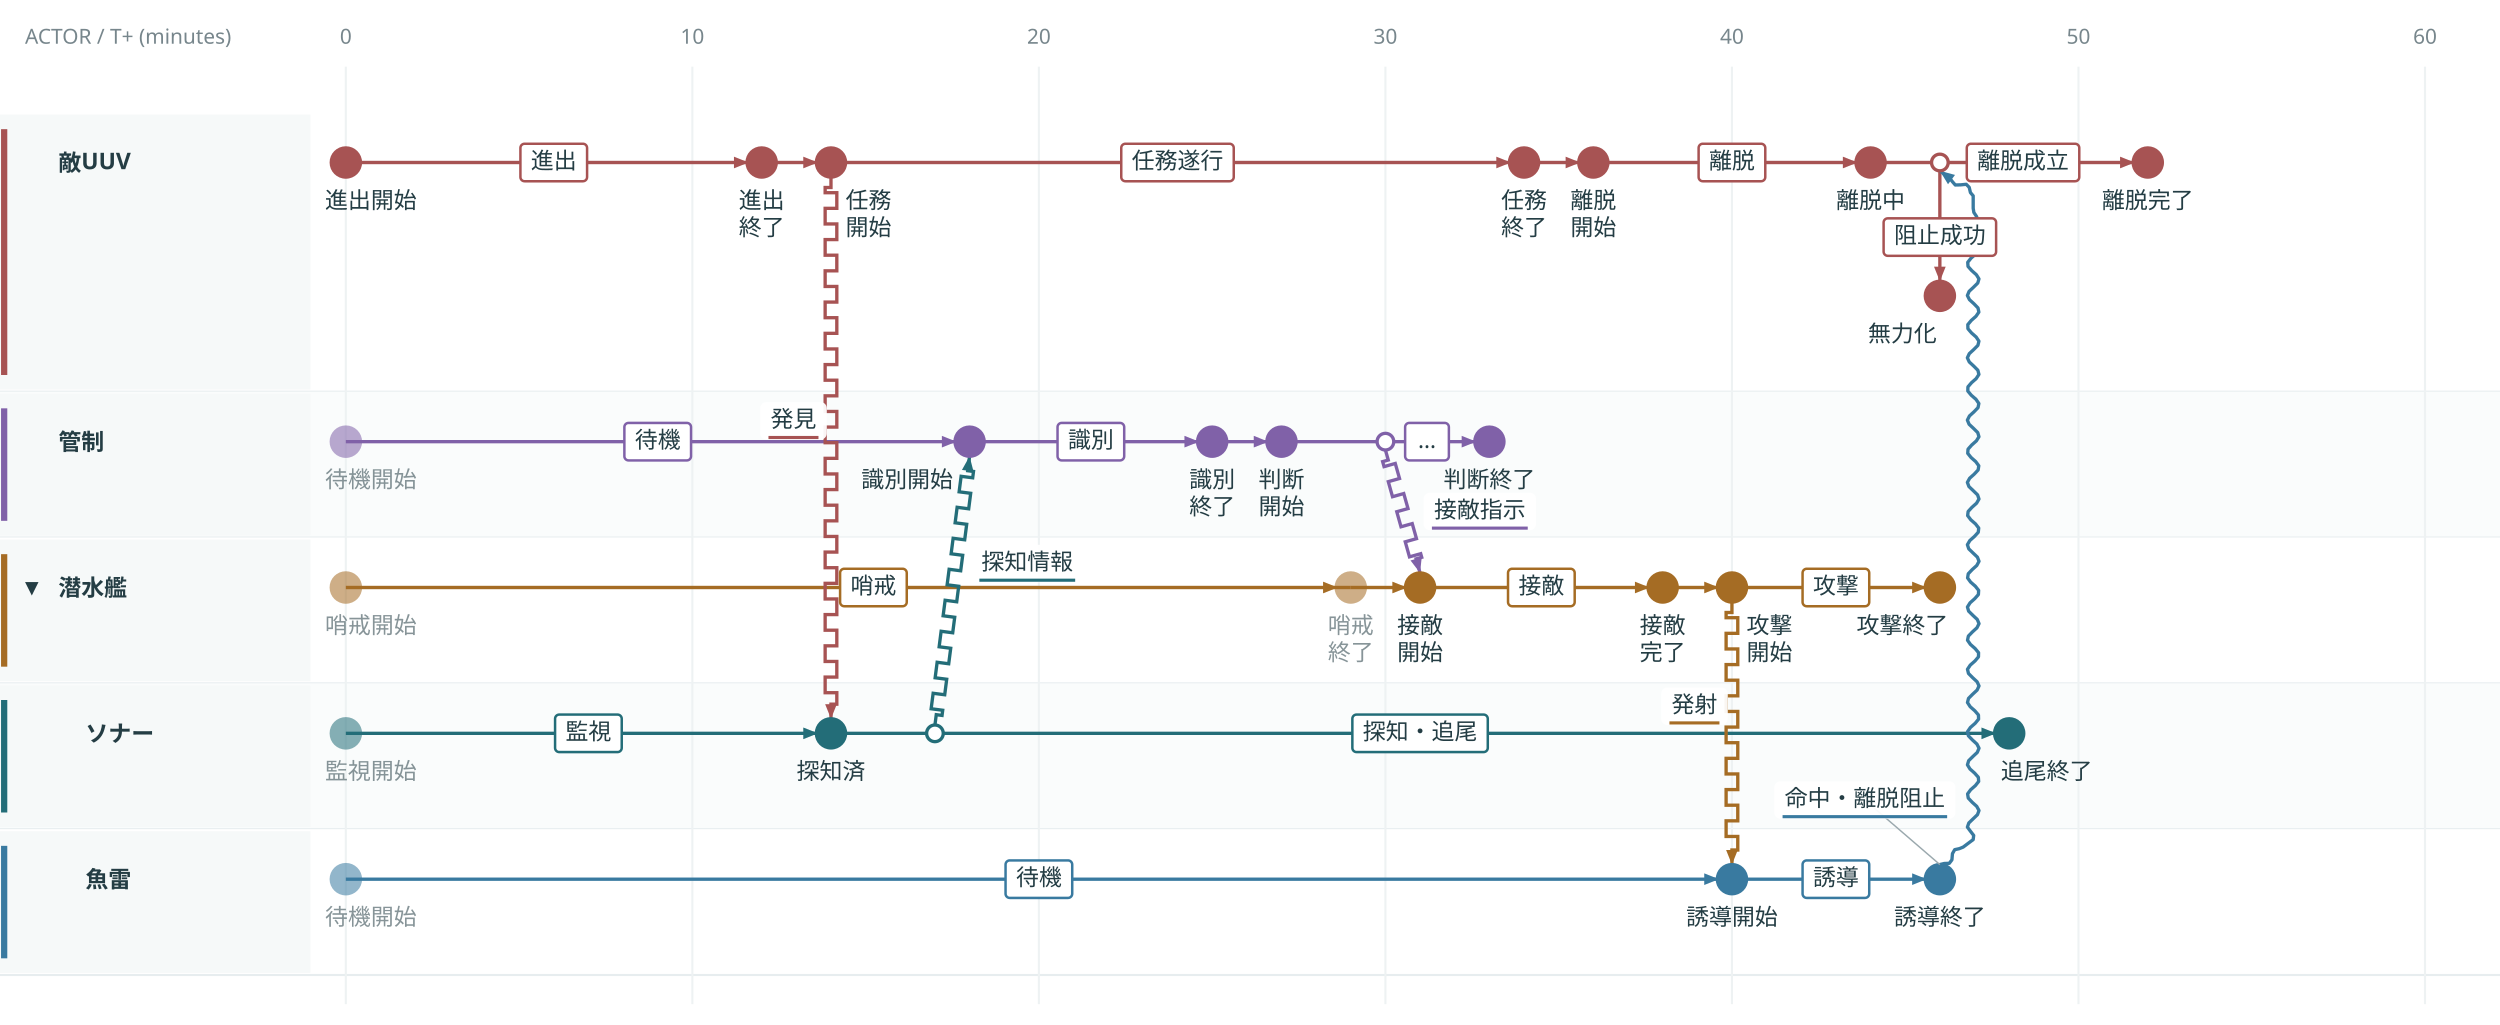
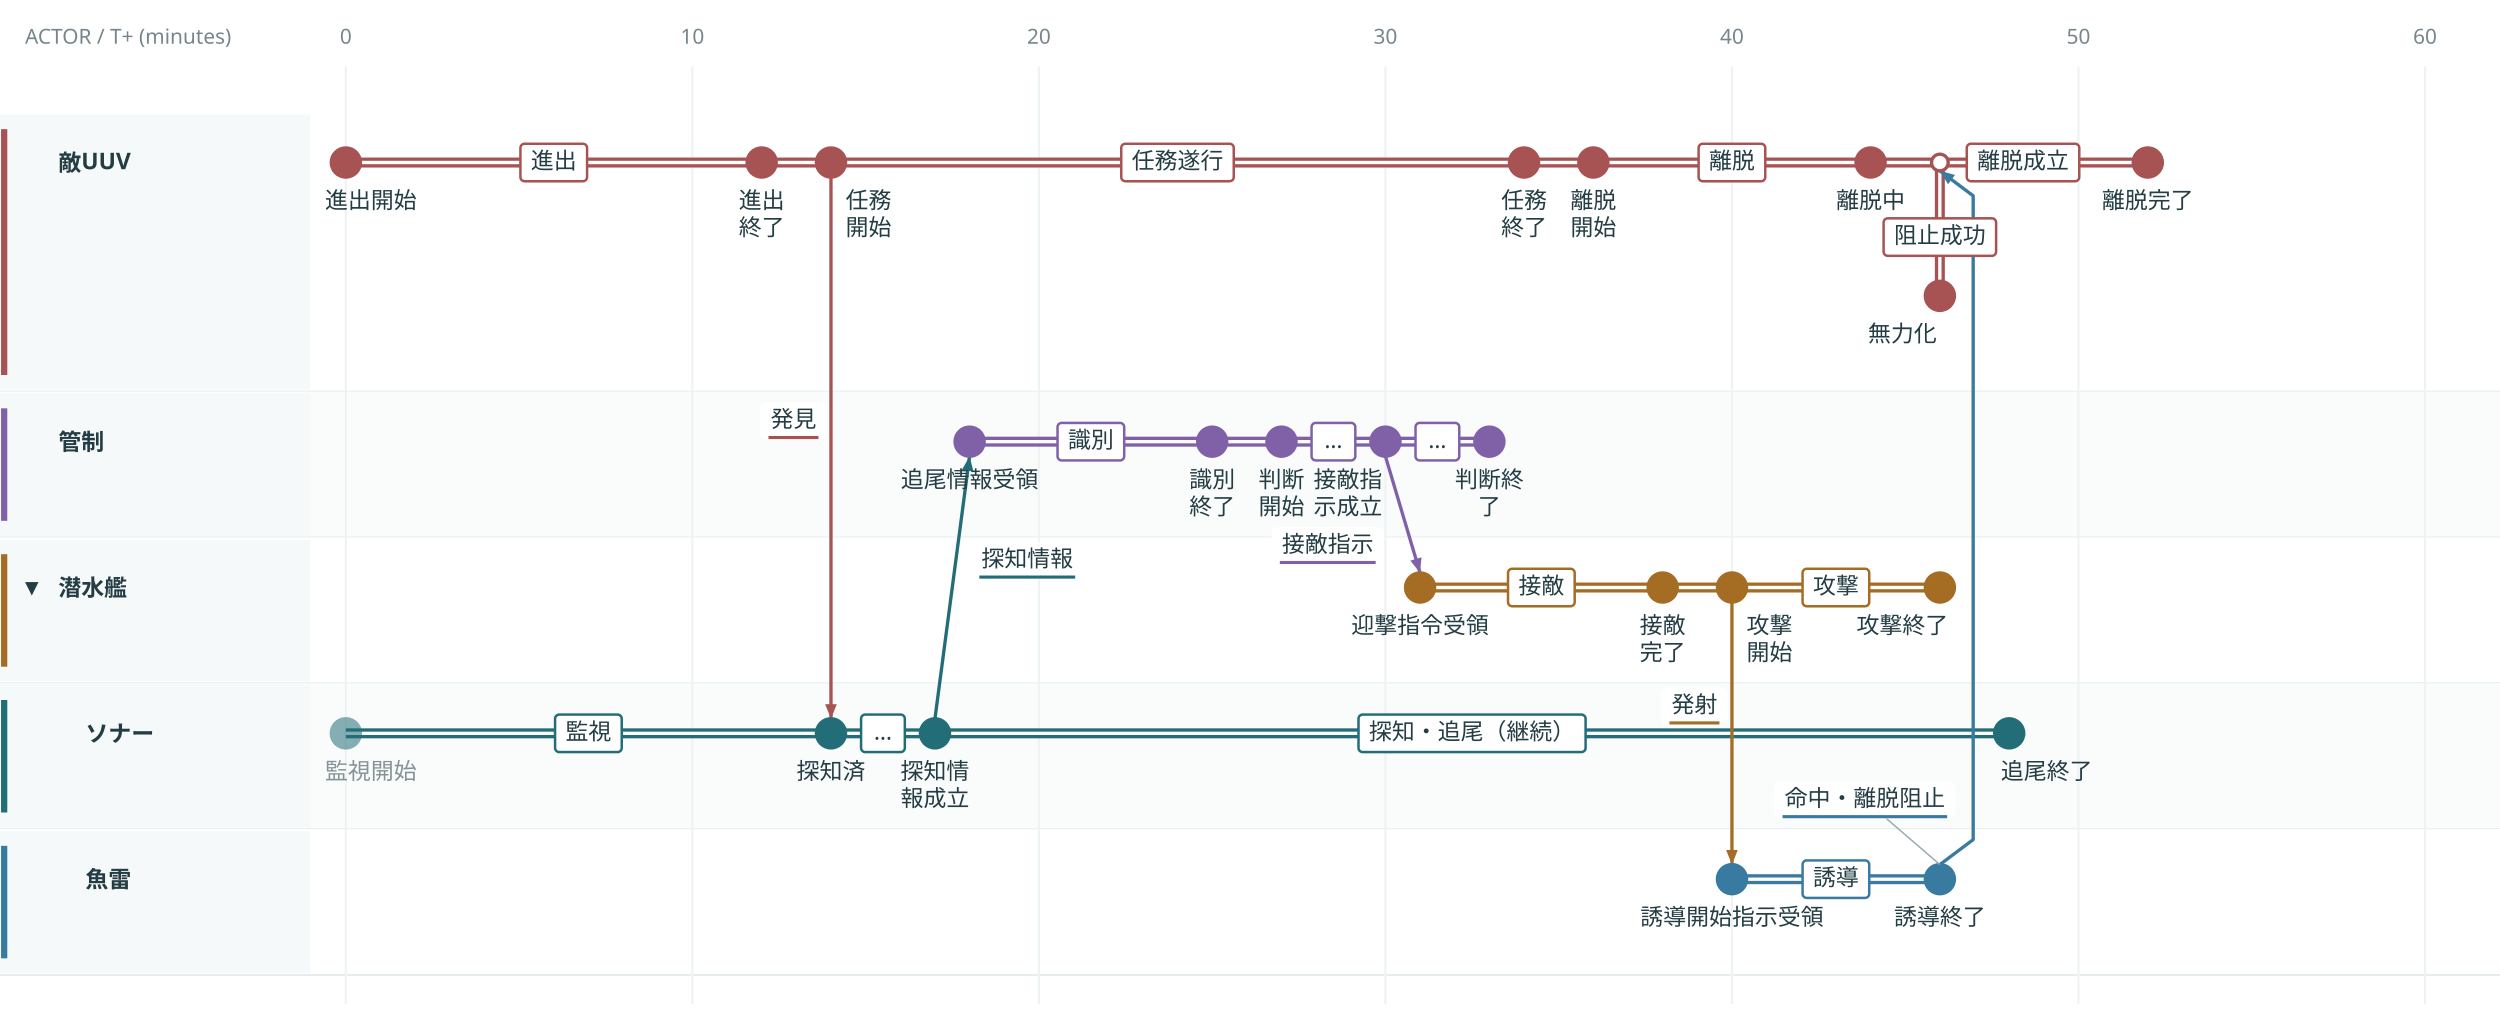
<svg xmlns="http://www.w3.org/2000/svg" width="1200" height="492" viewBox="0 0 1200 492" role="img" aria-label="潜水艦グループ — ソナー・魚雷による任務阻止" font-family="Segoe UI, Noto Sans JP, sans-serif" font-size="11" fill="#243d44" data-view="mission">
  <defs>
    <marker id="arrow" viewBox="0 0 10 10" refX="10" refY="5" markerWidth="7" markerHeight="7" orient="auto-start-reverse" markerUnits="userSpaceOnUse">
      <path d="M0,1 L10,5 L0,9 Z" fill="context-stroke" />
    </marker>
    <marker id="state-arrow" viewBox="0 0 10 10" refX="19" refY="5" markerWidth="7" markerHeight="7" orient="auto-start-reverse" markerUnits="userSpaceOnUse">
      <path d="M0,1 L10,5 L0,9 Z" fill="context-stroke" />
    </marker>
    <clipPath id="time-clip">
      <rect x="152" y="32" width="1048" height="492" />
    </clipPath>
  </defs>
  <rect width="100%" height="100%" fill="white" />
  <rect x="0" y="54" width="1200" height="134" fill="#ffffff" />
  <path d="M0,188 H1200" stroke="#e7edef" />
  <rect x="0" y="188" width="1200" height="70" fill="#fafcfc" />
  <path d="M0,258 H1200" stroke="#e7edef" />
  <rect x="0" y="258" width="1200" height="70" fill="#ffffff" />
  <path d="M0,328 H1200" stroke="#e7edef" />
  <rect x="0" y="328" width="1200" height="70" fill="#fafcfc" />
  <path d="M0,398 H1200" stroke="#e7edef" />
  <rect x="0" y="398" width="1200" height="70" fill="#ffffff" />
  <path d="M0,468 H1200" stroke="#e7edef" />
  <path d="M166,32 V482" stroke="#eef2f3" />
  <text x="166" y="21" text-anchor="middle" font-size="10" fill="#77868c">0</text>
  <path d="M332.333,32 V482" stroke="#eef2f3" />
  <text x="332.333" y="21" text-anchor="middle" font-size="10" fill="#77868c">10</text>
  <path d="M498.667,32 V482" stroke="#eef2f3" />
  <text x="498.667" y="21" text-anchor="middle" font-size="10" fill="#77868c">20</text>
  <path d="M665,32 V482" stroke="#eef2f3" />
  <text x="665" y="21" text-anchor="middle" font-size="10" fill="#77868c">30</text>
  <path d="M831.333,32 V482" stroke="#eef2f3" />
  <text x="831.333" y="21" text-anchor="middle" font-size="10" fill="#77868c">40</text>
  <path d="M997.667,32 V482" stroke="#eef2f3" />
  <text x="997.667" y="21" text-anchor="middle" font-size="10" fill="#77868c">50</text>
  <path d="M1164,32 V482" stroke="#eef2f3" />
  <text x="1164" y="21" text-anchor="middle" font-size="10" fill="#77868c">60</text>
  <text x="12" y="21" font-size="10" fill="#77868c">ACTOR / T+ (minutes)</text>
  <g clip-path="url(#time-clip)">
-     <g class="edge task">
-       <path class="line" data-polarity="positive" d="M166.00,78.00 L365.60,78.00" fill="none" stroke="#a75353" stroke-width="1.6" opacity="1" stroke-linejoin="round" marker-end="url(#state-arrow)" />
-     </g>
-     <g class="edge task">
-       <path class="line" data-polarity="positive" d="M398.87,78.00 L731.53,78.00" fill="none" stroke="#a75353" stroke-width="1.6" opacity="1" stroke-linejoin="round" marker-end="url(#state-arrow)" />
-     </g>
-     <g class="edge task">
-       <path class="line" data-polarity="positive" d="M764.80,78.00 L897.87,78.00" fill="none" stroke="#a75353" stroke-width="1.6" opacity="1" stroke-linejoin="round" marker-end="url(#state-arrow)" />
-     </g>
-     <g class="edge task">
-       <path class="line" data-polarity="positive" d="M166.00,352.00 L398.87,352.00" fill="none" stroke="#236d78" stroke-width="1.6" opacity="1" stroke-linejoin="round" marker-end="url(#state-arrow)" />
-     </g>
-     <g class="edge task">
-       <path class="line" data-polarity="positive" d="M398.87,352.00 L964.40,352.00" fill="none" stroke="#236d78" stroke-width="1.6" opacity="1" stroke-linejoin="round" marker-end="url(#state-arrow)" />
-     </g>
-     <g class="edge task">
-       <path class="line" data-polarity="positive" d="M166.00,212.00 L465.40,212.00" fill="none" stroke="#8061a8" stroke-width="1.6" opacity="1" stroke-linejoin="round" marker-end="url(#state-arrow)" />
-     </g>
-     <g class="edge task">
-       <path class="line" data-polarity="positive" d="M465.40,212.00 L581.83,212.00" fill="none" stroke="#8061a8" stroke-width="1.6" opacity="1" stroke-linejoin="round" marker-end="url(#state-arrow)" />
-     </g>
-     <g class="edge task">
-       <path class="line" data-polarity="positive" d="M615.10,212.00 L714.90,212.00" fill="none" stroke="#8061a8" stroke-width="1.6" opacity="1" stroke-linejoin="round" marker-end="url(#state-arrow)" />
-     </g>
-     <g class="edge task">
-       <path class="line" data-polarity="positive" d="M166.00,282.00 L648.37,282.00" fill="none" stroke="#a56c24" stroke-width="1.6" opacity="1" stroke-linejoin="round" marker-end="url(#state-arrow)" />
-     </g>
-     <g class="edge task">
-       <path class="line" data-polarity="positive" d="M681.63,282.00 L798.07,282.00" fill="none" stroke="#a56c24" stroke-width="1.6" opacity="1" stroke-linejoin="round" marker-end="url(#state-arrow)" />
-     </g>
-     <g class="edge task">
-       <path class="line" data-polarity="positive" d="M831.33,282.00 L931.13,282.00" fill="none" stroke="#a56c24" stroke-width="1.6" opacity="1" stroke-linejoin="round" marker-end="url(#state-arrow)" />
-     </g>
-     <g class="edge task">
-       <path class="line" data-polarity="positive" d="M166.00,422.00 L831.33,422.00" fill="none" stroke="#397aa0" stroke-width="1.6" opacity="1" stroke-linejoin="round" marker-end="url(#state-arrow)" />
-     </g>
-     <g class="edge task">
-       <path class="line" data-polarity="positive" d="M831.33,422.00 L931.13,422.00" fill="none" stroke="#397aa0" stroke-width="1.6" opacity="1" stroke-linejoin="round" marker-end="url(#state-arrow)" />
-     </g>
-     <g class="edge task">
-       <path class="line" data-polarity="positive" d="M365.60,78.00 L398.87,78.00" fill="none" stroke="#a75353" stroke-width="1.6" opacity="1" stroke-linejoin="round" marker-end="url(#state-arrow)" />
-     </g>
-     <g class="edge task">
-       <path class="line" data-polarity="positive" d="M731.53,78.00 L764.80,78.00" fill="none" stroke="#a75353" stroke-width="1.6" opacity="1" stroke-linejoin="round" marker-end="url(#state-arrow)" />
-     </g>
-     <g class="edge task">
-       <path class="line" data-polarity="positive" d="M897.87,78.00 L1030.93,78.00" fill="none" stroke="#a75353" stroke-width="1.6" opacity="1" stroke-linejoin="round" marker-end="url(#state-arrow)" />
-     </g>
-     <g class="edge task">
-       <path class="line" data-polarity="positive" d="M581.83,212.00 L615.10,212.00" fill="none" stroke="#8061a8" stroke-width="1.6" opacity="1" stroke-linejoin="round" marker-end="url(#state-arrow)" />
-     </g>
-     <g class="edge task">
-       <path class="line" data-polarity="positive" d="M648.37,282.00 L681.63,282.00" fill="none" stroke="#a56c24" stroke-width="1.6" opacity="1" stroke-linejoin="round" marker-end="url(#state-arrow)" />
-     </g>
-     <g class="edge task">
-       <path class="line" data-polarity="positive" d="M798.07,282.00 L831.33,282.00" fill="none" stroke="#a56c24" stroke-width="1.6" opacity="1" stroke-linejoin="round" marker-end="url(#state-arrow)" />
-     </g>
-     <g class="edge outcome">
-       <path class="line" data-polarity="positive" d="M931.13,82.00 L931.13,135.00" fill="none" stroke="#a75353" stroke-width="1.6" opacity="1" stroke-linejoin="round" marker-end="url(#arrow)" />
+     <g class="edge task" data-performance="fixed">
+       <g class="fixed-task-strokes" opacity="1">
+         <path class="line line-fixed" d="M166.00,78.00 L365.60,78.00" fill="none" stroke="#a75353" stroke-width="4.8" stroke-linejoin="round" />
+         <path class="line-gap" d="M166.00,78.00 L365.60,78.00" fill="none" stroke="#ffffff" stroke-width="1.6" stroke-linejoin="round" pointer-events="none" />
+         <path class="line-arrow" d="M166.00,78.00 L365.60,78.00" fill="none" stroke="#a75353" stroke-width="0" marker-end="url(#state-arrow)" pointer-events="none" />
+       </g>
+     </g>
+     <g class="edge task" data-performance="fixed">
+       <g class="fixed-task-strokes" opacity="1">
+         <path class="line line-fixed" d="M398.87,78.00 L731.53,78.00" fill="none" stroke="#a75353" stroke-width="4.8" stroke-linejoin="round" />
+         <path class="line-gap" d="M398.87,78.00 L731.53,78.00" fill="none" stroke="#ffffff" stroke-width="1.6" stroke-linejoin="round" pointer-events="none" />
+         <path class="line-arrow" d="M398.87,78.00 L731.53,78.00" fill="none" stroke="#a75353" stroke-width="0" marker-end="url(#state-arrow)" pointer-events="none" />
+       </g>
+     </g>
+     <g class="edge task" data-performance="fixed">
+       <g class="fixed-task-strokes" opacity="1">
+         <path class="line line-fixed" d="M764.80,78.00 L897.87,78.00" fill="none" stroke="#a75353" stroke-width="4.8" stroke-linejoin="round" />
+         <path class="line-gap" d="M764.80,78.00 L897.87,78.00" fill="none" stroke="#ffffff" stroke-width="1.6" stroke-linejoin="round" pointer-events="none" />
+         <path class="line-arrow" d="M764.80,78.00 L897.87,78.00" fill="none" stroke="#a75353" stroke-width="0" marker-end="url(#state-arrow)" pointer-events="none" />
+       </g>
+     </g>
+     <g class="edge task" data-performance="fixed">
+       <g class="fixed-task-strokes" opacity="1">
+         <path class="line line-fixed" d="M166.00,352.00 L398.87,352.00" fill="none" stroke="#236d78" stroke-width="4.8" stroke-linejoin="round" />
+         <path class="line-gap" d="M166.00,352.00 L398.87,352.00" fill="none" stroke="#fafcfc" stroke-width="1.6" stroke-linejoin="round" pointer-events="none" />
+         <path class="line-arrow" d="M166.00,352.00 L398.87,352.00" fill="none" stroke="#236d78" stroke-width="0" marker-end="url(#state-arrow)" pointer-events="none" />
+       </g>
+     </g>
+     <g class="edge task" data-performance="fixed">
+       <g class="fixed-task-strokes" opacity="1">
+         <path class="line line-fixed" d="M398.87,352.00 L448.77,352.00" fill="none" stroke="#236d78" stroke-width="4.8" stroke-linejoin="round" />
+         <path class="line-gap" d="M398.87,352.00 L448.77,352.00" fill="none" stroke="#fafcfc" stroke-width="1.6" stroke-linejoin="round" pointer-events="none" />
+         <path class="line-arrow" d="M398.87,352.00 L448.77,352.00" fill="none" stroke="#236d78" stroke-width="0" marker-end="url(#state-arrow)" pointer-events="none" />
+       </g>
+     </g>
+     <g class="edge task" data-performance="fixed">
+       <g class="fixed-task-strokes" opacity="1">
+         <path class="line line-fixed" d="M465.40,212.00 L581.83,212.00" fill="none" stroke="#8061a8" stroke-width="4.8" stroke-linejoin="round" />
+         <path class="line-gap" d="M465.40,212.00 L581.83,212.00" fill="none" stroke="#fafcfc" stroke-width="1.6" stroke-linejoin="round" pointer-events="none" />
+         <path class="line-arrow" d="M465.40,212.00 L581.83,212.00" fill="none" stroke="#8061a8" stroke-width="0" marker-end="url(#state-arrow)" pointer-events="none" />
+       </g>
+     </g>
+     <g class="edge task" data-performance="fixed">
+       <g class="fixed-task-strokes" opacity="1">
+         <path class="line line-fixed" d="M615.10,212.00 L665.00,212.00" fill="none" stroke="#8061a8" stroke-width="4.8" stroke-linejoin="round" />
+         <path class="line-gap" d="M615.10,212.00 L665.00,212.00" fill="none" stroke="#fafcfc" stroke-width="1.6" stroke-linejoin="round" pointer-events="none" />
+         <path class="line-arrow" d="M615.10,212.00 L665.00,212.00" fill="none" stroke="#8061a8" stroke-width="0" marker-end="url(#state-arrow)" pointer-events="none" />
+       </g>
+     </g>
+     <g class="edge task" data-performance="fixed">
+       <g class="fixed-task-strokes" opacity="1">
+         <path class="line line-fixed" d="M681.63,282.00 L798.07,282.00" fill="none" stroke="#a56c24" stroke-width="4.8" stroke-linejoin="round" />
+         <path class="line-gap" d="M681.63,282.00 L798.07,282.00" fill="none" stroke="#ffffff" stroke-width="1.6" stroke-linejoin="round" pointer-events="none" />
+         <path class="line-arrow" d="M681.63,282.00 L798.07,282.00" fill="none" stroke="#a56c24" stroke-width="0" marker-end="url(#state-arrow)" pointer-events="none" />
+       </g>
+     </g>
+     <g class="edge task" data-performance="fixed">
+       <g class="fixed-task-strokes" opacity="1">
+         <path class="line line-fixed" d="M831.33,282.00 L931.13,282.00" fill="none" stroke="#a56c24" stroke-width="4.8" stroke-linejoin="round" />
+         <path class="line-gap" d="M831.33,282.00 L931.13,282.00" fill="none" stroke="#ffffff" stroke-width="1.6" stroke-linejoin="round" pointer-events="none" />
+         <path class="line-arrow" d="M831.33,282.00 L931.13,282.00" fill="none" stroke="#a56c24" stroke-width="0" marker-end="url(#state-arrow)" pointer-events="none" />
+       </g>
+     </g>
+     <g class="edge task" data-performance="fixed">
+       <g class="fixed-task-strokes" opacity="1">
+         <path class="line line-fixed" d="M831.33,422.00 L931.13,422.00" fill="none" stroke="#397aa0" stroke-width="4.8" stroke-linejoin="round" />
+         <path class="line-gap" d="M831.33,422.00 L931.13,422.00" fill="none" stroke="#ffffff" stroke-width="1.6" stroke-linejoin="round" pointer-events="none" />
+         <path class="line-arrow" d="M831.33,422.00 L931.13,422.00" fill="none" stroke="#397aa0" stroke-width="0" marker-end="url(#state-arrow)" pointer-events="none" />
+       </g>
+     </g>
+     <g class="edge task" data-performance="fixed">
+       <g class="fixed-task-strokes" opacity="1">
+         <path class="line line-fixed" d="M365.60,78.00 L398.87,78.00" fill="none" stroke="#a75353" stroke-width="4.8" stroke-linejoin="round" />
+         <path class="line-gap" d="M365.60,78.00 L398.87,78.00" fill="none" stroke="#ffffff" stroke-width="1.6" stroke-linejoin="round" pointer-events="none" />
+         <path class="line-arrow" d="M365.60,78.00 L398.87,78.00" fill="none" stroke="#a75353" stroke-width="0" marker-end="url(#state-arrow)" pointer-events="none" />
+       </g>
+     </g>
+     <g class="edge task" data-performance="fixed">
+       <g class="fixed-task-strokes" opacity="1">
+         <path class="line line-fixed" d="M731.53,78.00 L764.80,78.00" fill="none" stroke="#a75353" stroke-width="4.8" stroke-linejoin="round" />
+         <path class="line-gap" d="M731.53,78.00 L764.80,78.00" fill="none" stroke="#ffffff" stroke-width="1.6" stroke-linejoin="round" pointer-events="none" />
+         <path class="line-arrow" d="M731.53,78.00 L764.80,78.00" fill="none" stroke="#a75353" stroke-width="0" marker-end="url(#state-arrow)" pointer-events="none" />
+       </g>
+     </g>
+     <g class="edge task" data-performance="fixed">
+       <g class="fixed-task-strokes" opacity="1">
+         <path class="line line-fixed" d="M897.87,78.00 L1030.93,78.00" fill="none" stroke="#a75353" stroke-width="4.8" stroke-linejoin="round" />
+         <path class="line-gap" d="M897.87,78.00 L1030.93,78.00" fill="none" stroke="#ffffff" stroke-width="1.6" stroke-linejoin="round" pointer-events="none" />
+         <path class="line-arrow" d="M897.87,78.00 L1030.93,78.00" fill="none" stroke="#a75353" stroke-width="0" marker-end="url(#state-arrow)" pointer-events="none" />
+       </g>
+     </g>
+     <g class="edge task" data-performance="fixed">
+       <g class="fixed-task-strokes" opacity="1">
+         <path class="line line-fixed" d="M581.83,212.00 L615.10,212.00" fill="none" stroke="#8061a8" stroke-width="4.8" stroke-linejoin="round" />
+         <path class="line-gap" d="M581.83,212.00 L615.10,212.00" fill="none" stroke="#fafcfc" stroke-width="1.6" stroke-linejoin="round" pointer-events="none" />
+         <path class="line-arrow" d="M581.83,212.00 L615.10,212.00" fill="none" stroke="#8061a8" stroke-width="0" marker-end="url(#state-arrow)" pointer-events="none" />
+       </g>
+     </g>
+     <g class="edge task" data-performance="fixed">
+       <g class="fixed-task-strokes" opacity="1">
+         <path class="line line-fixed" d="M798.07,282.00 L831.33,282.00" fill="none" stroke="#a56c24" stroke-width="4.8" stroke-linejoin="round" />
+         <path class="line-gap" d="M798.07,282.00 L831.33,282.00" fill="none" stroke="#ffffff" stroke-width="1.6" stroke-linejoin="round" pointer-events="none" />
+         <path class="line-arrow" d="M798.07,282.00 L831.33,282.00" fill="none" stroke="#a56c24" stroke-width="0" marker-end="url(#state-arrow)" pointer-events="none" />
+       </g>
+     </g>
+     <g class="edge task" data-performance="fixed">
+       <g class="fixed-task-strokes" opacity="1">
+         <path class="line line-fixed" d="M448.77,352.00 L964.40,352.00" fill="none" stroke="#236d78" stroke-width="4.8" stroke-linejoin="round" />
+         <path class="line-gap" d="M448.77,352.00 L964.40,352.00" fill="none" stroke="#fafcfc" stroke-width="1.6" stroke-linejoin="round" pointer-events="none" />
+         <path class="line-arrow" d="M448.77,352.00 L964.40,352.00" fill="none" stroke="#236d78" stroke-width="0" marker-end="url(#state-arrow)" pointer-events="none" />
+       </g>
+     </g>
+     <g class="edge task" data-performance="fixed">
+       <g class="fixed-task-strokes" opacity="1">
+         <path class="line line-fixed" d="M665.00,212.00 L714.90,212.00" fill="none" stroke="#8061a8" stroke-width="4.8" stroke-linejoin="round" />
+         <path class="line-gap" d="M665.00,212.00 L714.90,212.00" fill="none" stroke="#fafcfc" stroke-width="1.6" stroke-linejoin="round" pointer-events="none" />
+         <path class="line-arrow" d="M665.00,212.00 L714.90,212.00" fill="none" stroke="#8061a8" stroke-width="0" marker-end="url(#state-arrow)" pointer-events="none" />
+       </g>
+     </g>
+     <g class="edge outcome" data-performance="fixed">
+       <g class="fixed-task-strokes" opacity="1">
+         <path class="line line-fixed" d="M931.13,82.00 L931.13,135.00" fill="none" stroke="#a75353" stroke-width="4.8" stroke-linejoin="round" />
+         <path class="line-gap" d="M931.13,82.00 L931.13,135.00" fill="none" stroke="#ffffff" stroke-width="1.6" stroke-linejoin="round" pointer-events="none" />
+         <path class="line-arrow" d="M931.13,82.00 L931.13,135.00" fill="none" stroke="#a75353" stroke-width="0" marker-end="url(#arrow)" pointer-events="none" />
+       </g>
    </g>
    <g class="edge causal">
      <defs>
-         <marker id="causal-arrow-20" viewBox="0 0 10 10" refX="10" refY="5" markerWidth="7" markerHeight="7" orient="90" markerUnits="userSpaceOnUse">
+         <marker id="causal-arrow-18" viewBox="0 0 10 10" refX="10" refY="5" markerWidth="7" markerHeight="7" orient="90" markerUnits="userSpaceOnUse">
          <path d="M0,1 L10,5 L0,9 Z" fill="#a75353" />
        </marker>
      </defs>
-       <path class="line" data-polarity="positive" d="M398.87,85.00 L398.87,90.00 L396.07,90.00 L396.07,92.50 L401.67,92.50 L401.67,100.00 L396.07,100.00 L396.07,107.50 L401.67,107.50 L401.67,115.00 L396.07,115.00 L396.07,122.50 L401.67,122.50 L401.67,130.00 L396.07,130.00 L396.07,137.50 L401.67,137.50 L401.67,145.00 L396.07,145.00 L396.07,152.50 L401.67,152.50 L401.67,160.00 L396.07,160.00 L396.07,167.50 L401.67,167.50 L401.67,175.00 L396.07,175.00 L396.07,182.50 L401.67,182.50 L401.67,190.00 L396.07,190.00 L396.07,197.50 L401.67,197.50 L401.67,205.00 L396.07,205.00 L396.07,212.50 L401.67,212.50 L401.67,220.00 L396.07,220.00 L396.07,227.50 L401.67,227.50 L401.67,235.00 L396.07,235.00 L396.07,242.50 L401.67,242.50 L401.67,250.00 L396.07,250.00 L396.07,257.50 L401.67,257.50 L401.67,265.00 L396.07,265.00 L396.07,272.50 L401.67,272.50 L401.67,280.00 L396.07,280.00 L396.07,287.50 L401.67,287.50 L401.67,295.00 L396.07,295.00 L396.07,302.50 L401.67,302.50 L401.67,310.00 L396.07,310.00 L396.07,317.50 L401.67,317.50 L401.67,325.00 L396.07,325.00 L396.07,332.50 L401.67,332.50 L401.67,338.00 L398.87,338.00 L398.87,345.00" fill="none" stroke="#a75353" stroke-width="1.6" opacity="1" stroke-linejoin="miter" marker-end="url(#causal-arrow-20)" />
+       <path class="line" d="M398.87,85.00 L398.87,345.00" fill="none" stroke="#a75353" stroke-width="1.6" opacity="1" stroke-linejoin="round" marker-end="url(#causal-arrow-18)" />
    </g>
    <g class="edge causal">
      <defs>
-         <marker id="causal-arrow-21" viewBox="0 0 10 10" refX="10" refY="5" markerWidth="7" markerHeight="7" orient="-82.653" markerUnits="userSpaceOnUse">
+         <marker id="causal-arrow-19" viewBox="0 0 10 10" refX="10" refY="5" markerWidth="7" markerHeight="7" orient="-82.48" markerUnits="userSpaceOnUse">
          <path d="M0,1 L10,5 L0,9 Z" fill="#236d78" />
        </marker>
      </defs>
-       <path class="line" data-polarity="positive" d="M448.77,348.00 L449.41,343.04 L452.18,343.40 L452.50,340.92 L446.95,340.20 L447.91,332.77 L453.46,333.48 L454.42,326.04 L448.87,325.33 L449.83,317.89 L455.38,318.60 L456.34,311.17 L450.79,310.45 L451.74,303.01 L457.30,303.73 L458.26,296.29 L452.70,295.57 L453.66,288.13 L459.22,288.85 L460.18,281.41 L454.62,280.70 L455.58,273.26 L461.13,273.97 L462.09,266.54 L456.54,265.82 L457.50,258.38 L463.05,259.10 L464.01,251.66 L458.46,250.94 L459.42,243.50 L464.97,244.22 L465.93,236.78 L460.38,236.07 L461.34,228.63 L466.89,229.34 L467.28,226.30 L464.50,225.94 L465.40,219.00" fill="none" stroke="#236d78" stroke-width="1.6" opacity="1" stroke-linejoin="miter" marker-end="url(#causal-arrow-21)" />
+       <path class="line" d="M448.77,345.00 L465.40,219.00" fill="none" stroke="#236d78" stroke-width="1.6" opacity="1" stroke-linejoin="round" marker-end="url(#causal-arrow-19)" />
    </g>
    <g class="edge causal">
      <defs>
-         <marker id="causal-arrow-22" viewBox="0 0 10 10" refX="10" refY="5" markerWidth="7" markerHeight="7" orient="74.256" markerUnits="userSpaceOnUse">
+         <marker id="causal-arrow-20" viewBox="0 0 10 10" refX="10" refY="5" markerWidth="7" markerHeight="7" orient="73.457" markerUnits="userSpaceOnUse">
          <path d="M0,1 L10,5 L0,9 Z" fill="#8061a8" />
        </marker>
      </defs>
-       <path class="line" data-polarity="positive" d="M665.00,216.00 L666.36,220.81 L663.66,221.57 L664.34,223.98 L669.73,222.46 L671.77,229.68 L666.38,231.20 L668.41,238.42 L673.80,236.90 L675.84,244.11 L670.45,245.63 L672.48,252.85 L677.87,251.33 L679.91,258.55 L674.52,260.07 L676.55,267.29 L681.94,265.77 L682.43,267.50 L679.73,268.26 L681.63,275.00" fill="none" stroke="#8061a8" stroke-width="1.6" opacity="1" stroke-linejoin="miter" marker-end="url(#causal-arrow-22)" />
+       <path class="line" d="M665.00,219.00 L681.63,275.00" fill="none" stroke="#8061a8" stroke-width="1.6" opacity="1" stroke-linejoin="round" marker-end="url(#causal-arrow-20)" />
    </g>
    <g class="edge causal">
      <defs>
-         <marker id="causal-arrow-23" viewBox="0 0 10 10" refX="10" refY="5" markerWidth="7" markerHeight="7" orient="90" markerUnits="userSpaceOnUse">
+         <marker id="causal-arrow-21" viewBox="0 0 10 10" refX="10" refY="5" markerWidth="7" markerHeight="7" orient="90" markerUnits="userSpaceOnUse">
          <path d="M0,1 L10,5 L0,9 Z" fill="#a56c24" />
        </marker>
      </defs>
-       <path class="line" data-polarity="positive" d="M831.33,289.00 L831.33,294.00 L828.53,294.00 L828.53,296.50 L834.13,296.50 L834.13,304.00 L828.53,304.00 L828.53,311.50 L834.13,311.50 L834.13,319.00 L828.53,319.00 L828.53,326.50 L834.13,326.50 L834.13,334.00 L828.53,334.00 L828.53,341.50 L834.13,341.50 L834.13,349.00 L828.53,349.00 L828.53,356.50 L834.13,356.50 L834.13,364.00 L828.53,364.00 L828.53,371.50 L834.13,371.50 L834.13,379.00 L828.53,379.00 L828.53,386.50 L834.13,386.50 L834.13,394.00 L828.53,394.00 L828.53,401.50 L834.13,401.50 L834.13,408.00 L831.33,408.00 L831.33,415.00" fill="none" stroke="#a56c24" stroke-width="1.6" opacity="1" stroke-linejoin="miter" marker-end="url(#causal-arrow-23)" />
+       <path class="line" d="M831.33,289.00 L831.33,415.00" fill="none" stroke="#a56c24" stroke-width="1.6" opacity="1" stroke-linejoin="round" marker-end="url(#causal-arrow-21)" />
    </g>
    <g class="edge causal">
      <defs>
-         <marker id="causal-arrow-24" viewBox="0 0 10 10" refX="10" refY="5" markerWidth="7" markerHeight="7" orient="-143.13" markerUnits="userSpaceOnUse">
+         <marker id="causal-arrow-22" viewBox="0 0 10 10" refX="10" refY="5" markerWidth="7" markerHeight="7" orient="-143.13" markerUnits="userSpaceOnUse">
          <path d="M0,1 L10,5 L0,9 Z" fill="#397aa0" />
        </marker>
      </defs>
-       <path class="line" data-polarity="negative" d="M931.13,415.00 L931.13,415.00 L933.23,414.47 L935.67,414.38 L936.92,412.72 L937.18,409.73 L938.26,407.84 L940.41,407.37 L942.33,406.60 L943.93,405.40 L945.53,404.20 L947.13,403.00 L947.13,403.00 L947.13,403.00 L947.13,403.00 L947.37,401.01 L945.83,399.01 L944.35,397.02 L945.03,395.03 L947.10,393.03 L949.18,391.04 L949.92,389.05 L948.83,387.05 L946.62,385.06 L944.75,383.06 L944.45,381.07 L945.91,379.08 L948.18,377.08 L949.76,375.09 L949.61,373.10 L947.83,371.10 L945.59,369.11 L944.37,367.12 L944.96,365.12 L946.98,363.13 L949.10,361.14 L949.93,359.14 L948.92,357.15 L946.73,355.15 L944.81,353.16 L944.42,351.17 L945.81,349.17 L948.08,347.18 L949.72,345.19 L949.66,343.19 L947.94,341.20 L945.69,339.21 L944.39,337.21 L944.89,335.22 L946.87,333.23 L949.02,331.23 L949.93,329.24 L949.00,327.25 L946.84,325.25 L944.87,323.26 L944.39,321.26 L945.71,319.27 L947.97,317.28 L949.67,315.28 L949.71,313.29 L948.05,311.30 L945.79,309.30 L944.41,307.31 L944.82,305.32 L946.76,303.32 L948.94,301.33 L949.93,299.34 L949.09,297.34 L946.96,295.35 L944.94,293.35 L944.37,291.36 L945.62,289.37 L947.86,287.37 L949.63,285.38 L949.75,283.39 L948.16,281.39 L945.89,279.40 L944.44,277.41 L944.76,275.41 L946.64,273.42 L948.85,271.43 L949.93,269.43 L949.17,267.44 L947.07,265.45 L945.01,263.45 L944.35,261.46 L945.52,259.46 L947.75,257.47 L949.57,255.48 L949.79,253.48 L948.26,251.49 L945.99,249.50 L944.47,247.50 L944.70,245.51 L946.53,243.52 L948.76,241.52 L949.91,239.53 L949.24,237.54 L947.18,235.54 L945.09,233.55 L944.34,231.55 L945.43,229.56 L947.64,227.57 L949.51,225.57 L949.82,223.58 L948.36,221.59 L946.10,219.59 L944.51,217.60 L944.65,215.61 L946.42,213.61 L948.66,211.62 L949.90,209.63 L949.31,207.63 L947.30,205.64 L945.17,203.65 L944.34,201.65 L945.34,199.66 L947.53,197.66 L949.45,195.67 L949.85,193.68 L948.47,191.68 L946.20,189.69 L944.55,187.70 L944.60,185.70 L946.31,183.71 L948.57,181.72 L949.88,179.72 L949.38,177.73 L947.41,175.74 L945.25,173.74 L944.33,171.75 L945.26,169.75 L947.41,167.76 L949.39,165.77 L949.88,163.77 L948.56,161.78 L946.31,159.79 L944.60,157.79 L944.55,155.80 L946.21,153.81 L948.47,151.81 L949.85,149.82 L949.45,147.83 L947.52,145.83 L945.34,143.84 L944.34,141.85 L945.17,139.85 L947.30,137.86 L949.32,135.86 L949.90,133.87 L948.66,131.88 L946.42,129.88 L944.65,127.89 L944.51,125.90 L946.10,123.90 L948.37,121.91 L949.83,119.92 L949.51,117.92 L947.63,115.93 L945.43,113.94 L944.34,111.94 L945.09,109.95 L947.19,107.95 L949.23,105.96 L948.78,103.97 L947.45,101.97 L947.13,99.98 L947.13,97.99 L947.13,95.99 L947.13,94.00 L947.13,94.00 L947.13,94.00 L947.13,94.00 L945.81,92.44 L945.21,89.90 L943.79,88.46 L941.08,88.73 L938.54,88.79 L937.20,87.25 L935.93,85.60 L934.33,84.40 L932.73,83.20 L931.13,82.00 L931.13,82.00" fill="none" stroke="#397aa0" stroke-width="1.6" opacity="1" stroke-linejoin="round" marker-end="url(#causal-arrow-24)" />
-     </g>
-     <g class="junction" data-time="46">
+       <path class="line" d="M931.13,415.00 L947.13,403.00 L947.13,94.00 L931.13,82.00" fill="none" stroke="#397aa0" stroke-width="1.6" opacity="1" stroke-linejoin="round" marker-end="url(#causal-arrow-22)" />
+     </g>
+     <g class="junction" data-time="46" data-junction-id="j-escape-hit">
      <circle cx="931.133" cy="78" r="4" fill="white" stroke="#a75353" stroke-width="1.6" />
-     </g>
-     <g class="junction" data-time="17">
-       <circle cx="448.767" cy="352" r="4" fill="white" stroke="#236d78" stroke-width="1.6" />
-     </g>
-     <g class="junction" data-time="30">
-       <circle cx="665" cy="212" r="4" fill="white" stroke="#8061a8" stroke-width="1.6" />
    </g>
    <g class="state" opacity="1">
      <circle class="body" cx="166" cy="78" r="7" fill="#a75353" stroke="#a75353" stroke-width="1.6" />
      <text x="178" y="100" text-anchor="middle" font-size="11">進出開始</text>
    </g>
    <g class="state" opacity="1">
      <circle class="body" cx="365.6" cy="78" r="7" fill="#a75353" stroke="#a75353" stroke-width="1.6" />
      <text x="365.6" y="100" text-anchor="middle" font-size="11">進出</text>
      <text x="365.6" y="113" text-anchor="middle" font-size="11">終了</text>
    </g>
    <g class="state" opacity="1">
      <circle class="body" cx="398.867" cy="78" r="7" fill="#a75353" stroke="#a75353" stroke-width="1.6" />
      <text x="416.867" y="100" text-anchor="middle" font-size="11">任務</text>
      <text x="416.867" y="113" text-anchor="middle" font-size="11">開始</text>
    </g>
    <g class="state" opacity="1">
      <circle class="body" cx="731.533" cy="78" r="7" fill="#a75353" stroke="#a75353" stroke-width="1.6" />
      <text x="731.533" y="100" text-anchor="middle" font-size="11">任務</text>
      <text x="731.533" y="113" text-anchor="middle" font-size="11">終了</text>
    </g>
    <g class="state" opacity="1">
      <circle class="body" cx="764.8" cy="78" r="7" fill="#a75353" stroke="#a75353" stroke-width="1.6" />
      <text x="764.8" y="100" text-anchor="middle" font-size="11">離脱</text>
      <text x="764.8" y="113" text-anchor="middle" font-size="11">開始</text>
    </g>
    <g class="state" opacity="1">
      <circle class="body" cx="897.867" cy="78" r="7" fill="#a75353" stroke="#a75353" stroke-width="1.6" />
      <text x="897.867" y="100" text-anchor="middle" font-size="11">離脱中</text>
    </g>
    <g class="state" opacity="1">
      <circle class="body" cx="931.133" cy="142" r="7" fill="#a75353" stroke="#a75353" stroke-width="1.6" />
      <text x="913.133" y="164" text-anchor="middle" font-size="11">無力化</text>
    </g>
    <g class="state" opacity="1">
      <circle class="body" cx="1030.933" cy="78" r="7" fill="#a75353" stroke="#a75353" stroke-width="1.6" />
      <text x="1030.933" y="100" text-anchor="middle" font-size="11">離脱完了</text>
    </g>
-     <g class="state" opacity="0.55">
-       <circle class="body" cx="166" cy="212" r="7" fill="#8061a8" stroke="#8061a8" stroke-width="1.6" />
-       <text x="178" y="234" text-anchor="middle" font-size="11">待機開始</text>
-     </g>
    <g class="state" opacity="1">
      <circle class="body" cx="465.4" cy="212" r="7" fill="#8061a8" stroke="#8061a8" stroke-width="1.6" />
-       <text x="435.4" y="234" text-anchor="middle" font-size="11">識別開始</text>
+       <text x="465.4" y="234" text-anchor="middle" font-size="11">追尾情報受領</text>
    </g>
    <g class="state" opacity="1">
      <circle class="body" cx="581.833" cy="212" r="7" fill="#8061a8" stroke="#8061a8" stroke-width="1.6" />
      <text x="581.833" y="234" text-anchor="middle" font-size="11">識別</text>
      <text x="581.833" y="247" text-anchor="middle" font-size="11">終了</text>
    </g>
    <g class="state" opacity="1">
      <circle class="body" cx="615.1" cy="212" r="7" fill="#8061a8" stroke="#8061a8" stroke-width="1.6" />
      <text x="615.1" y="234" text-anchor="middle" font-size="11">判断</text>
      <text x="615.1" y="247" text-anchor="middle" font-size="11">開始</text>
    </g>
    <g class="state" opacity="1">
+       <circle class="body" cx="665" cy="212" r="7" fill="#8061a8" stroke="#8061a8" stroke-width="1.6" />
+       <text x="647" y="234" text-anchor="middle" font-size="11">接敵指</text>
+       <text x="647" y="247" text-anchor="middle" font-size="11">示成立</text>
+     </g>
+     <g class="state" opacity="1">
      <circle class="body" cx="714.9" cy="212" r="7" fill="#8061a8" stroke="#8061a8" stroke-width="1.6" />
-       <text x="714.9" y="234" text-anchor="middle" font-size="11">判断終了</text>
-     </g>
-     <g class="state" opacity="0.55">
-       <circle class="body" cx="166" cy="282" r="7" fill="#a56c24" stroke="#a56c24" stroke-width="1.6" />
-       <text x="178" y="304" text-anchor="middle" font-size="11">哨戒開始</text>
-     </g>
-     <g class="state" opacity="0.55">
-       <circle class="body" cx="648.367" cy="282" r="7" fill="#a56c24" stroke="#a56c24" stroke-width="1.6" />
-       <text x="648.367" y="304" text-anchor="middle" font-size="11">哨戒</text>
-       <text x="648.367" y="317" text-anchor="middle" font-size="11">終了</text>
+       <text x="714.9" y="234" text-anchor="middle" font-size="11">判断終</text>
+       <text x="714.9" y="247" text-anchor="middle" font-size="11">了</text>
    </g>
    <g class="state" opacity="1">
      <circle class="body" cx="681.633" cy="282" r="7" fill="#a56c24" stroke="#a56c24" stroke-width="1.6" />
-       <text x="681.633" y="304" text-anchor="middle" font-size="11">接敵</text>
-       <text x="681.633" y="317" text-anchor="middle" font-size="11">開始</text>
+       <text x="681.633" y="304" text-anchor="middle" font-size="11">迎撃指令受領</text>
    </g>
    <g class="state" opacity="1">
      <circle class="body" cx="798.067" cy="282" r="7" fill="#a56c24" stroke="#a56c24" stroke-width="1.6" />
      <text x="798.067" y="304" text-anchor="middle" font-size="11">接敵</text>
      <text x="798.067" y="317" text-anchor="middle" font-size="11">完了</text>
    </g>
    <g class="state" opacity="1">
      <circle class="body" cx="831.333" cy="282" r="7" fill="#a56c24" stroke="#a56c24" stroke-width="1.6" />
      <text x="849.333" y="304" text-anchor="middle" font-size="11">攻撃</text>
      <text x="849.333" y="317" text-anchor="middle" font-size="11">開始</text>
    </g>
    <g class="state" opacity="1">
      <circle class="body" cx="931.133" cy="282" r="7" fill="#a56c24" stroke="#a56c24" stroke-width="1.6" />
      <text x="913.133" y="304" text-anchor="middle" font-size="11">攻撃終了</text>
    </g>
    <g class="state" opacity="0.55">
      <circle class="body" cx="166" cy="352" r="7" fill="#236d78" stroke="#236d78" stroke-width="1.6" />
      <text x="178" y="374" text-anchor="middle" font-size="11">監視開始</text>
    </g>
    <g class="state" opacity="1">
      <circle class="body" cx="398.867" cy="352" r="7" fill="#236d78" stroke="#236d78" stroke-width="1.6" />
      <text x="398.867" y="374" text-anchor="middle" font-size="11">探知済</text>
    </g>
    <g class="state" opacity="1">
+       <circle class="body" cx="448.767" cy="352" r="7" fill="#236d78" stroke="#236d78" stroke-width="1.6" />
+       <text x="448.767" y="374" text-anchor="middle" font-size="11">探知情</text>
+       <text x="448.767" y="387" text-anchor="middle" font-size="11">報成立</text>
+     </g>
+     <g class="state" opacity="1">
      <circle class="body" cx="964.4" cy="352" r="7" fill="#236d78" stroke="#236d78" stroke-width="1.6" />
      <text x="982.4" y="374" text-anchor="middle" font-size="11">追尾終了</text>
    </g>
-     <g class="state" opacity="0.55">
-       <circle class="body" cx="166" cy="422" r="7" fill="#397aa0" stroke="#397aa0" stroke-width="1.6" />
-       <text x="178" y="444" text-anchor="middle" font-size="11">待機開始</text>
-     </g>
    <g class="state" opacity="1">
      <circle class="body" cx="831.333" cy="422" r="7" fill="#397aa0" stroke="#397aa0" stroke-width="1.6" />
-       <text x="831.333" y="444" text-anchor="middle" font-size="11">誘導開始</text>
+       <text x="831.333" y="444" text-anchor="middle" font-size="11">誘導開始指示受領</text>
    </g>
    <g class="state" opacity="1">
      <circle class="body" cx="931.133" cy="422" r="7" fill="#397aa0" stroke="#397aa0" stroke-width="1.6" />
      <text x="931.133" y="444" text-anchor="middle" font-size="11">誘導終了</text>
    </g>
    <g class="edge-label task-label">
      <rect class="label-frame" x="249.8" y="69" width="32" height="18" rx="2" fill="white" fill-opacity="1" stroke="#a75353" stroke-width="1.2" />
      <text x="265.8" y="81" text-anchor="middle">進出</text>
    </g>
    <g class="edge-label task-label">
      <rect class="label-frame" x="538.2" y="69" width="54" height="18" rx="2" fill="white" fill-opacity="1" stroke="#a75353" stroke-width="1.2" />
      <text x="565.2" y="81" text-anchor="middle">任務遂行</text>
    </g>
    <g class="edge-label task-label">
      <rect class="label-frame" x="815.333" y="69" width="32" height="18" rx="2" fill="white" fill-opacity="1" stroke="#a75353" stroke-width="1.2" />
      <text x="831.333" y="81" text-anchor="middle">離脱</text>
    </g>
    <g class="edge-label task-label">
      <rect class="label-frame" x="266.433" y="343" width="32" height="18" rx="2" fill="white" fill-opacity="1" stroke="#236d78" stroke-width="1.2" />
      <text x="282.433" y="355" text-anchor="middle">監視</text>
    </g>
    <g class="edge-label task-label">
-       <rect class="label-frame" x="649.133" y="343" width="65" height="18" rx="2" fill="white" fill-opacity="1" stroke="#236d78" stroke-width="1.2" />
-       <text x="681.633" y="355" text-anchor="middle">探知・追尾</text>
-     </g>
-     <g class="edge-label task-label">
-       <rect class="label-frame" x="299.7" y="203" width="32" height="18" rx="2" fill="white" fill-opacity="1" stroke="#8061a8" stroke-width="1.2" />
-       <text x="315.7" y="215" text-anchor="middle">待機</text>
+       <rect class="label-frame" x="413.317" y="343" width="21" height="18" rx="2" fill="white" fill-opacity="1" stroke="#236d78" stroke-width="1.2" />
+       <text x="423.817" y="355" text-anchor="middle">…</text>
    </g>
    <g class="edge-label task-label">
      <rect class="label-frame" x="507.617" y="203" width="32" height="18" rx="2" fill="white" fill-opacity="1" stroke="#8061a8" stroke-width="1.2" />
      <text x="523.617" y="215" text-anchor="middle">識別</text>
    </g>
    <g class="edge-label task-label">
-       <rect class="label-frame" x="674.46" y="203" width="21" height="18" rx="2" fill="white" fill-opacity="1" stroke="#8061a8" stroke-width="1.2" />
-       <text x="684.96" y="215" text-anchor="middle">…</text>
-     </g>
-     <g class="edge-label task-label">
-       <rect class="label-frame" x="403.243" y="273" width="32" height="18" rx="2" fill="white" fill-opacity="1" stroke="#a56c24" stroke-width="1.2" />
-       <text x="419.243" y="285" text-anchor="middle">哨戒</text>
+       <rect class="label-frame" x="629.55" y="203" width="21" height="18" rx="2" fill="white" fill-opacity="1" stroke="#8061a8" stroke-width="1.2" />
+       <text x="640.05" y="215" text-anchor="middle">…</text>
    </g>
    <g class="edge-label task-label">
      <rect class="label-frame" x="723.85" y="273" width="32" height="18" rx="2" fill="white" fill-opacity="1" stroke="#a56c24" stroke-width="1.2" />
      <text x="739.85" y="285" text-anchor="middle">接敵</text>
    </g>
    <g class="edge-label task-label">
      <rect class="label-frame" x="865.233" y="273" width="32" height="18" rx="2" fill="white" fill-opacity="1" stroke="#a56c24" stroke-width="1.2" />
      <text x="881.233" y="285" text-anchor="middle">攻撃</text>
    </g>
    <g class="edge-label task-label">
-       <rect class="label-frame" x="482.667" y="413" width="32" height="18" rx="2" fill="white" fill-opacity="1" stroke="#397aa0" stroke-width="1.2" />
-       <text x="498.667" y="425" text-anchor="middle">待機</text>
-     </g>
-     <g class="edge-label task-label">
      <rect class="label-frame" x="865.233" y="413" width="32" height="18" rx="2" fill="white" fill-opacity="1" stroke="#397aa0" stroke-width="1.2" />
      <text x="881.233" y="425" text-anchor="middle">誘導</text>
    </g>
    <g class="edge-label task-label">
      <rect class="label-frame" x="944.053" y="69" width="54" height="18" rx="2" fill="white" fill-opacity="1" stroke="#a75353" stroke-width="1.2" />
      <text x="971.053" y="81" text-anchor="middle">離脱成立</text>
+     </g>
+     <g class="edge-label task-label">
+       <rect class="label-frame" x="652.083" y="343" width="109" height="18" rx="2" fill="white" fill-opacity="1" stroke="#236d78" stroke-width="1.2" />
+       <text x="706.583" y="355" text-anchor="middle">探知・追尾（継続）</text>
+     </g>
+     <g class="edge-label task-label">
+       <rect class="label-frame" x="679.45" y="203" width="21" height="18" rx="2" fill="white" fill-opacity="1" stroke="#8061a8" stroke-width="1.2" />
+       <text x="689.95" y="215" text-anchor="middle">…</text>
    </g>
    <g class="edge-label task-label">
      <rect class="label-frame" x="904.133" y="104.8" width="54" height="18" rx="2" fill="white" fill-opacity="1" stroke="#a75353" stroke-width="1.2" />
      <text x="931.133" y="116.8" text-anchor="middle">阻止成功</text>
    </g>
    <g class="edge-label causal-label">
      <rect class="label-background" x="364.867" y="193" width="32" height="18" rx="3" fill="white" fill-opacity="0.94" />
      <path class="label-underline" d="M368.867,210 H392.867" fill="none" stroke="#a75353" stroke-width="1.5" />
      <text x="380.867" y="205" text-anchor="middle">発見</text>
    </g>
    <g class="edge-label causal-label">
-       <rect class="label-background" x="466.083" y="261.5" width="54" height="18" rx="3" fill="white" fill-opacity="0.94" />
-       <path class="label-underline" d="M470.083,278.5 H516.083" fill="none" stroke="#236d78" stroke-width="1.5" />
-       <text x="493.083" y="273.5" text-anchor="middle">探知情報</text>
+       <rect class="label-background" x="466.083" y="260" width="54" height="18" rx="3" fill="white" fill-opacity="0.94" />
+       <path class="label-underline" d="M470.083,277 H516.083" fill="none" stroke="#236d78" stroke-width="1.5" />
+       <text x="493.083" y="272" text-anchor="middle">探知情報</text>
    </g>
    <g class="edge-label causal-label">
-       <rect class="label-background" x="683.317" y="236.5" width="54" height="18" rx="3" fill="white" fill-opacity="0.94" />
-       <path class="label-underline" d="M687.317,253.5 H733.317" fill="none" stroke="#8061a8" stroke-width="1.5" />
-       <text x="710.317" y="248.5" text-anchor="middle">接敵指示</text>
+       <rect class="label-background" x="610.317" y="253" width="54" height="18" rx="3" fill="white" fill-opacity="0.94" />
+       <path class="label-underline" d="M614.317,270 H660.317" fill="none" stroke="#8061a8" stroke-width="1.5" />
+       <text x="637.317" y="265" text-anchor="middle">接敵指示</text>
    </g>
    <g class="edge-label causal-label">
      <rect class="label-background" x="797.333" y="330" width="32" height="18" rx="3" fill="white" fill-opacity="0.94" />
      <path class="label-underline" d="M801.333,347 H825.333" fill="none" stroke="#a56c24" stroke-width="1.5" />
      <text x="813.333" y="342" text-anchor="middle">発射</text>
    </g>
    <g class="edge-label causal-label">
      <path class="label-leader" d="M931.133,415 L895.133,384" stroke="#9aa8ad" stroke-width="0.7" fill="none" />
      <rect class="label-background" x="851.633" y="375" width="87" height="18" rx="3" fill="white" fill-opacity="0.94" />
      <path class="label-underline" d="M855.633,392 H934.633" fill="none" stroke="#397aa0" stroke-width="1.5" />
      <text x="895.133" y="387" text-anchor="middle">命中・離脱阻止</text>
    </g>
  </g>
  <g class="actor">
    <rect x="0" y="55" width="149" height="132" fill="#f6f9f9" />
    <path d="M2,62 V180" stroke="#a75353" stroke-width="3" />
    <text x="28" y="82" font-weight="600" font-size="11">敵UUV</text>
  </g>
  <g class="actor">
    <rect x="0" y="189" width="149" height="68" fill="#f6f9f9" />
    <path d="M2,196 V250" stroke="#8061a8" stroke-width="3" />
    <text x="28" y="216" font-weight="600" font-size="11">管制</text>
  </g>
  <g class="actor">
    <rect x="0" y="259" width="149" height="68" fill="#f6f9f9" />
    <path d="M2,266 V320" stroke="#a56c24" stroke-width="3" />
    <text class="collapse-toggle" data-collapse="uuv" x="12" y="286" font-size="13">▾</text>
    <text x="28" y="286" font-weight="600" font-size="11">潜水艦</text>
  </g>
  <g class="actor">
    <rect x="0" y="329" width="149" height="68" fill="#f6f9f9" />
    <path d="M2,336 V390" stroke="#236d78" stroke-width="3" />
    <text x="41" y="356" font-weight="600" font-size="11">ソナー</text>
  </g>
  <g class="actor">
    <rect x="0" y="399" width="149" height="68" fill="#f6f9f9" />
    <path d="M2,406 V460" stroke="#397aa0" stroke-width="3" />
    <text x="41" y="426" font-weight="600" font-size="11">魚雷</text>
  </g>
</svg>
